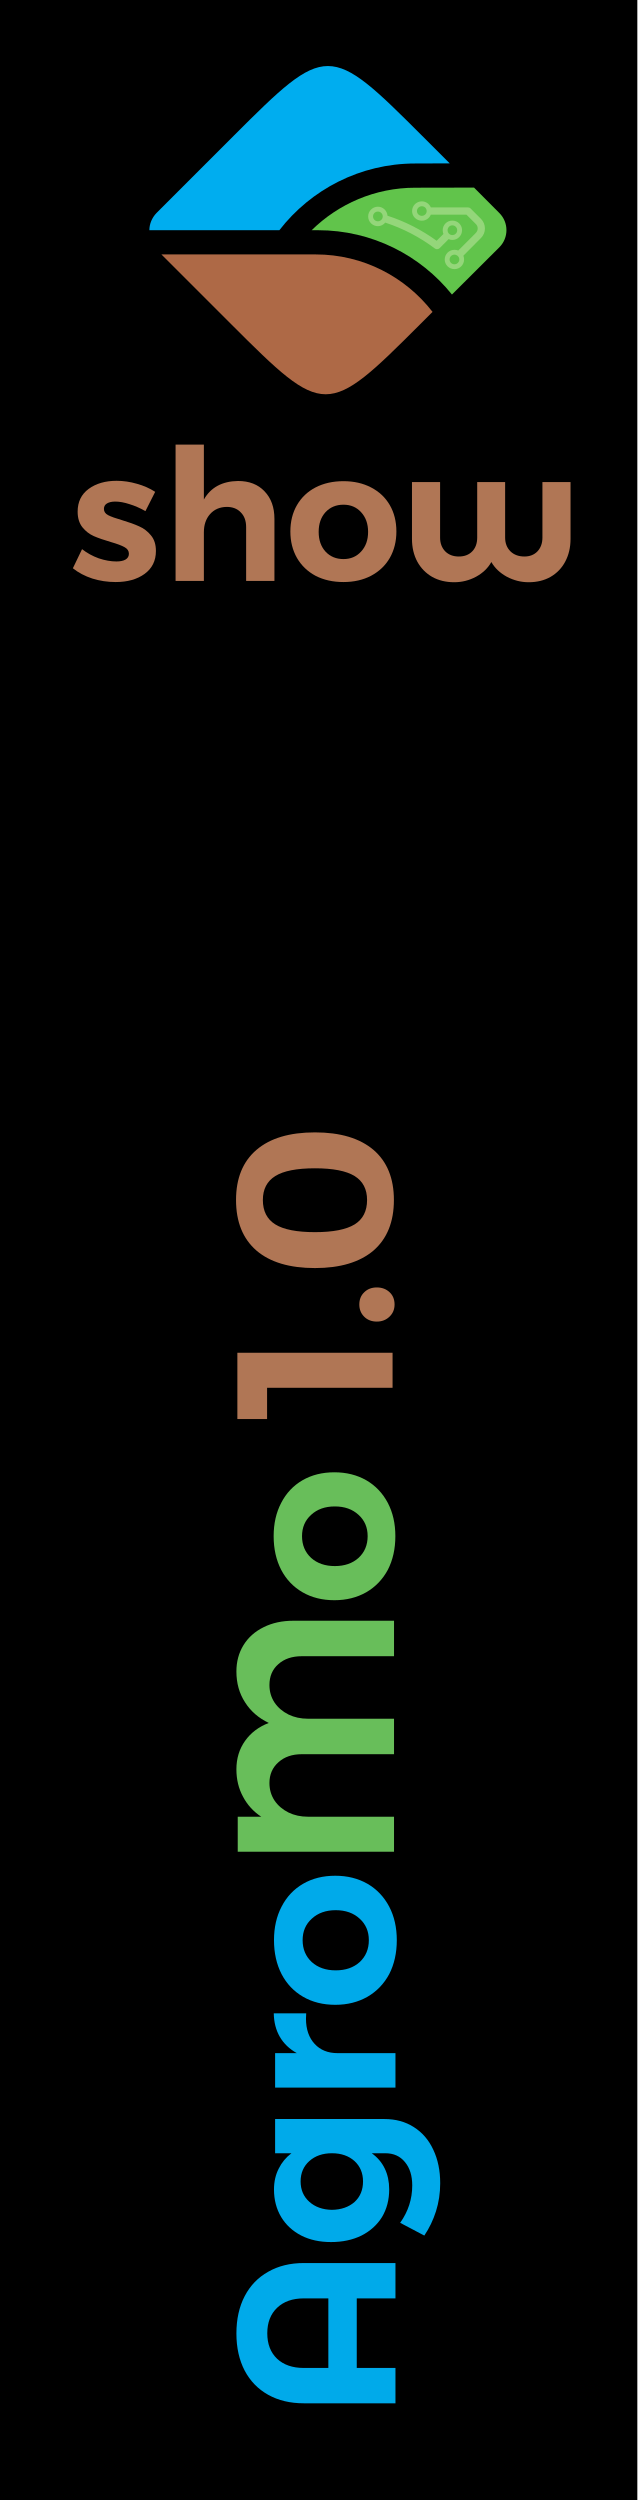
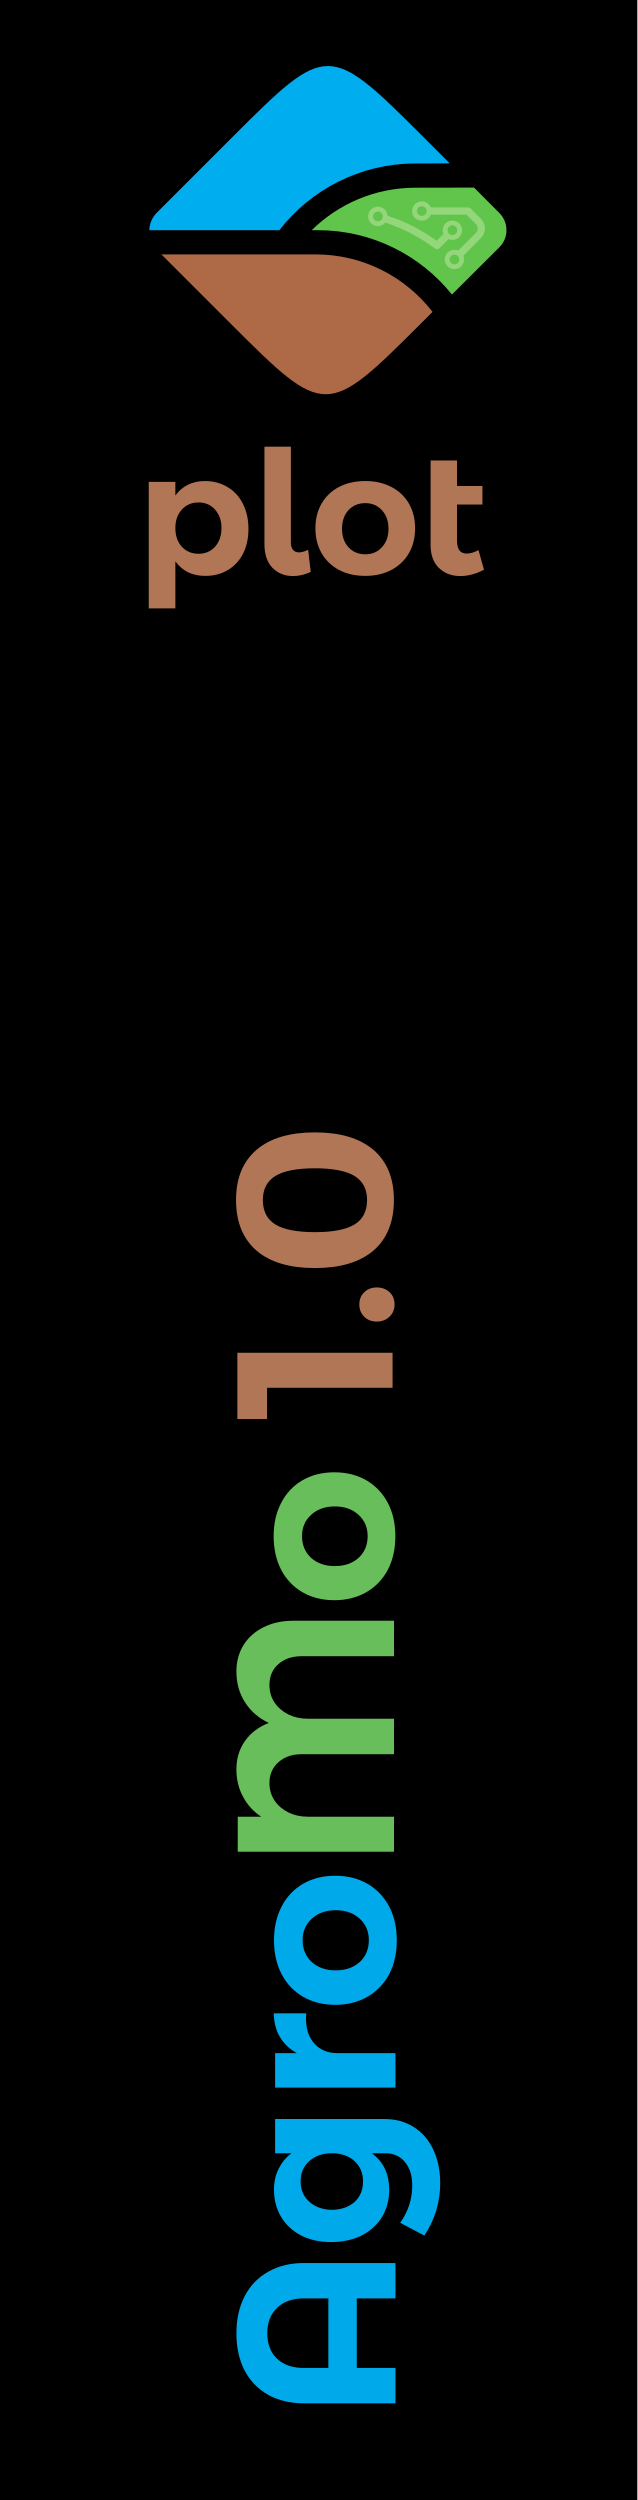
- <svg xmlns="http://www.w3.org/2000/svg" version="1.1" id="svg10" width="196.742" height="771.742" viewBox="0 0 196.742 771.742">
-   <defs id="defs14" />
-   <g id="g2824">
-     <rect y="1.871" x="1.871" height="768" width="193" id="rect20" style="opacity:1;fill:#000000;fill-opacity:1;stroke:#000000;stroke-width:3.742;stroke-miterlimit:4;stroke-dasharray:none;stroke-opacity:1" />
-     <g transform="translate(-252.1288,1.871238)" id="g1054">
-       <path d="m 349.595,76.669 h -47.639 l 21.621,21.621 c 28.73,28.73 29.463,28.73 58.193,0 l 3.884,-3.884 C 377.299,83.631 364.253,76.669 349.595,76.669 Z" style="fill:#ae6946;fill-rule:evenodd;stroke-width:0.763" id="path2" />
-       <path d="m 348.333,69.193 h 1.942 c 16.71,0 31.661,7.769 41.372,19.862 l 14.621,-14.585 c 2.932,-2.932 2.932,-7.659 0,-10.59 l -7.805,-7.842 -18.139,0.037 c -12.459,0 -23.746,5.02 -31.991,13.119 z" style="fill:#61c44b;fill-rule:evenodd;stroke-width:0.763" id="path4" />
-       <path d="m 390.952,48.562 -8.502,-8.502 c -28.73,-28.73 -29.463,-28.73 -58.193,0 l -23.819,23.819 c -1.429,1.503 -2.199,3.408 -2.199,5.314 h 40.127 c 9.711,-12.533 24.919,-20.595 41.959,-20.595 z" style="fill:#00adef;fill-rule:evenodd;stroke-width:0.763" id="path6" />
-       <path d="m 391.758,70.695 c -0.806,0 -1.466,-0.66 -1.466,-1.503 0,-0.806 0.66,-1.502 1.466,-1.502 0.843,0 1.502,0.696 1.502,1.502 0,0.843 -0.66,1.503 -1.502,1.503 z m -22.977,-4.251 c -0.843,0 -1.502,-0.696 -1.502,-1.502 0,-0.843 0.66,-1.503 1.502,-1.503 0.806,0 1.503,0.66 1.503,1.503 0,0.806 -0.696,1.502 -1.503,1.502 z m 22.977,-0.22 c -1.649,0 -2.968,1.319 -2.968,2.968 0,0.44 0.073,0.806 0.22,1.173 l -2.089,2.089 c -4.654,-3.371 -9.748,-5.973 -15.171,-7.732 -0.11,-1.539 -1.393,-2.785 -2.968,-2.785 -1.649,0 -3.005,1.356 -3.005,3.005 0,1.649 1.356,3.005 3.005,3.005 0.916,0 1.722,-0.44 2.272,-1.099 5.497,1.796 10.627,4.471 15.318,7.989 0.183,0.147 0.44,0.22 0.66,0.22 0.293,0 0.586,-0.11 0.806,-0.33 l 2.785,-2.785 c 0.33,0.183 0.733,0.257 1.136,0.257 1.686,0 3.005,-1.356 3.005,-3.005 0,-1.649 -1.319,-2.968 -3.005,-2.968 z" style="fill:#94d67a;fill-rule:evenodd;stroke-width:0.763" id="path8" />
-       <path d="m 392.417,79.71 c -0.843,0 -1.502,-0.66 -1.502,-1.466 0,-0.843 0.66,-1.503 1.502,-1.503 0.806,0 1.502,0.66 1.502,1.503 0,0.806 -0.696,1.466 -1.502,1.466 z M 382.34,64.759 c -0.806,0 -1.502,-0.66 -1.502,-1.466 0,-0.843 0.696,-1.503 1.502,-1.503 0.843,0 1.502,0.66 1.502,1.503 0,0.806 -0.66,1.466 -1.502,1.466 z m 18.249,0.916 -3.188,-3.188 c -0.22,-0.22 -0.513,-0.33 -0.806,-0.33 h -11.47 c -0.476,-1.099 -1.539,-1.869 -2.785,-1.869 -1.649,0 -3.005,1.319 -3.005,3.005 0,1.649 1.356,2.968 3.005,2.968 1.246,0 2.345,-0.77 2.785,-1.869 h 10.994 l 2.895,2.895 c 0.77,0.733 0.77,1.979 0,2.748 l -5.423,5.424 c -0.367,-0.147 -0.77,-0.22 -1.173,-0.22 -1.649,0 -3.005,1.319 -3.005,3.005 0,1.649 1.356,2.968 3.005,2.968 1.649,0 2.968,-1.319 2.968,-2.968 0,-0.44 -0.073,-0.843 -0.22,-1.173 l 5.423,-5.46 c 1.649,-1.612 1.649,-4.287 0,-5.937 z" style="fill:#94d67a;fill-rule:evenodd;stroke-width:0.763" id="path10" />
+ <svg xmlns="http://www.w3.org/2000/svg" width="52.055mm" height="204.19mm" viewBox="0 0 52.055 204.19" version="1.1" id="svg8">
+   <defs id="defs2" />
+   <g id="layer1" transform="translate(-69.97857,-42.20252)">
+     <rect y="42.698" x="70.474" height="203.2" width="51.065" id="rect20" style="opacity:1;fill:#000000;fill-opacity:1;stroke:#000000;stroke-width:0.99;stroke-miterlimit:4;stroke-dasharray:none;stroke-opacity:1" />
+     <path id="path2" style="fill:#ae6946;fill-rule:evenodd;stroke-width:0.202" d="M 95.767,62.983 H 83.162 l 5.72,5.72 c 7.601,7.601 7.795,7.601 15.397,0 l 1.028,-1.028 c -2.211,-2.851 -5.662,-4.693 -9.541,-4.693 z" />
+     <path id="path4" style="fill:#61c44b;fill-rule:evenodd;stroke-width:0.202" d="m 95.433,61.005 h 0.514 c 4.421,0 8.377,2.056 10.946,5.255 l 3.869,-3.859 c 0.776,-0.776 0.776,-2.026 0,-2.802 l -2.065,-2.075 -4.799,0.01 c -3.297,0 -6.283,1.328 -8.464,3.471 z" />
+     <path id="path6" style="fill:#00adef;fill-rule:evenodd;stroke-width:0.202" d="m 106.709,55.546 -2.249,-2.249 c -7.601,-7.601 -7.795,-7.601 -15.397,0 l -6.302,6.302 c -0.378,0.398 -0.582,0.902 -0.582,1.406 H 92.795 C 95.365,57.689 99.389,55.556 103.897,55.556 Z" />
+     <path id="path8" style="fill:#94d67a;fill-rule:evenodd;stroke-width:0.202" d="m 106.922,61.402 c -0.213,0 -0.388,-0.175 -0.388,-0.398 0,-0.213 0.175,-0.398 0.388,-0.398 0.223,0 0.398,0.184 0.398,0.398 0,0.223 -0.175,0.398 -0.398,0.398 z m -6.079,-1.125 c -0.223,0 -0.398,-0.184 -0.398,-0.398 0,-0.223 0.175,-0.398 0.398,-0.398 0.213,0 0.398,0.175 0.398,0.398 0,0.213 -0.184,0.398 -0.398,0.398 z m 6.079,-0.058 c -0.436,0 -0.785,0.349 -0.785,0.785 0,0.116 0.019,0.213 0.058,0.31 l -0.553,0.553 c -1.231,-0.892 -2.579,-1.58 -4.014,-2.046 -0.029,-0.407 -0.368,-0.737 -0.785,-0.737 -0.436,0 -0.795,0.359 -0.795,0.795 0,0.436 0.359,0.795 0.795,0.795 0.242,0 0.456,-0.116 0.601,-0.291 1.454,0.475 2.812,1.183 4.053,2.114 0.049,0.039 0.116,0.058 0.175,0.058 0.078,0 0.155,-0.029 0.213,-0.087 l 0.737,-0.737 c 0.087,0.048 0.194,0.068 0.301,0.068 0.446,0 0.795,-0.359 0.795,-0.795 0,-0.436 -0.349,-0.785 -0.795,-0.785 z" />
+     <path id="path10" style="fill:#94d67a;fill-rule:evenodd;stroke-width:0.202" d="m 107.097,63.788 c -0.223,0 -0.398,-0.175 -0.398,-0.388 0,-0.223 0.175,-0.398 0.398,-0.398 0.213,0 0.398,0.175 0.398,0.398 0,0.213 -0.184,0.388 -0.398,0.388 z m -2.666,-3.956 c -0.213,0 -0.398,-0.175 -0.398,-0.388 0,-0.223 0.184,-0.398 0.398,-0.398 0.223,0 0.398,0.175 0.398,0.398 0,0.213 -0.175,0.388 -0.398,0.388 z m 4.828,0.242 -0.844,-0.844 c -0.058,-0.058 -0.136,-0.087 -0.213,-0.087 h -3.035 c -0.126,-0.291 -0.407,-0.494 -0.737,-0.494 -0.436,0 -0.795,0.349 -0.795,0.795 0,0.436 0.359,0.785 0.795,0.785 0.33,0 0.621,-0.204 0.737,-0.494 h 2.909 l 0.766,0.766 c 0.204,0.194 0.204,0.524 0,0.727 l -1.435,1.435 c -0.097,-0.039 -0.204,-0.058 -0.31,-0.058 -0.436,0 -0.795,0.349 -0.795,0.795 0,0.436 0.359,0.785 0.795,0.785 0.436,0 0.785,-0.349 0.785,-0.785 0,-0.116 -0.019,-0.223 -0.058,-0.31 l 1.435,-1.445 c 0.436,-0.427 0.436,-1.134 0,-1.571 z" />
+     <g aria-label="Agro" transform="matrix(0,-0.2645833,0.2645833,0,3.269495,42.69762)" style="font-style:normal;font-variant:normal;font-weight:normal;font-stretch:normal;font-size:69.055px;line-height:1.25;font-family:'Montserrat Alternates';-inkscape-font-specification:'Montserrat Alternates';letter-spacing:0px;word-spacing:0px;fill:#00aaea;fill-opacity:1;stroke:none;stroke-width:1.726" id="text1000">
+       <path d="m -740.02,345.893 q 0,-6.284 2.624,-10.98 2.624,-4.696 7.458,-7.251 4.903,-2.555 11.463,-2.555 6.629,0 11.532,2.555 4.903,2.555 7.527,7.251 2.693,4.696 2.693,10.98 v 28.313 h -10.911 V 362.26 h -21.476 v 11.947 h -10.911 z m 32.387,0 q 0,-5.179 -2.9,-8.218 -2.9,-3.038 -7.872,-3.038 -4.972,0 -7.872,3.038 -2.831,3.038 -2.831,8.218 v 7.596 h 21.476 z" style="fill:#00aaea;fill-opacity:1;stroke-width:1.726" id="path1056" />
+       <path d="m -652.264,337.054 v 33.699 q 0,5.248 -2.486,9.115 -2.486,3.936 -6.975,6.008 -4.489,2.141 -10.358,2.141 -4.558,0 -8.701,-1.312 -4.074,-1.312 -7.458,-3.591 l 3.936,-7.458 q 5.248,3.729 11.532,3.729 4.558,0 7.251,-2.279 2.693,-2.21 2.693,-6.008 v -4.212 q -1.864,2.624 -4.696,4.005 -2.831,1.381 -6.491,1.381 -4.765,0 -8.494,-2.21 -3.66,-2.279 -5.732,-6.353 -2.003,-4.074 -2.003,-9.392 0,-5.248 2.003,-9.184 2.072,-4.005 5.732,-6.215 3.729,-2.21 8.494,-2.21 3.591,0 6.422,1.45 2.831,1.381 4.765,3.936 v -5.041 z m -19.266,27.139 q 3.867,0 6.284,-2.624 2.417,-2.693 2.417,-6.975 0,-4.281 -2.417,-6.975 -2.417,-2.693 -6.284,-2.693 -3.867,0 -6.284,2.693 -2.417,2.693 -2.486,6.975 0.069,4.281 2.417,6.975 2.417,2.624 6.353,2.624 z" style="fill:#00aaea;fill-opacity:1;stroke-width:1.726" id="path1058" />
+       <path d="m -631.925,343.753 q 1.934,-3.453 5.041,-5.248 3.107,-1.795 7.251,-1.865 v 10.013 q -0.552,-0.069 -1.657,-0.069 -4.903,0 -7.803,2.693 -2.831,2.624 -2.831,7.044 v 17.885 h -10.634 v -37.152 h 10.634 z" style="fill:#00aaea;fill-opacity:1;stroke-width:1.726" id="path1060" />
+       <path d="m -597.051,336.709 q 5.87,0 10.358,2.348 4.558,2.348 7.044,6.629 2.486,4.281 2.486,9.944 0,5.593 -2.486,9.944 -2.486,4.281 -7.044,6.698 -4.489,2.348 -10.358,2.348 -5.939,0 -10.496,-2.348 -4.489,-2.417 -6.975,-6.698 -2.486,-4.35 -2.486,-9.944 0,-5.663 2.486,-9.944 2.486,-4.281 6.975,-6.629 4.558,-2.348 10.496,-2.348 z m 0,8.839 q -4.143,0 -6.767,2.831 -2.555,2.831 -2.555,7.389 0,4.558 2.555,7.389 2.624,2.831 6.767,2.831 4.074,0 6.629,-2.831 2.624,-2.831 2.624,-7.389 0,-4.558 -2.624,-7.389 -2.555,-2.831 -6.629,-2.831 z" style="fill:#00aaea;fill-opacity:1;stroke-width:1.726" id="path1062" />
    </g>
-     <g transform="translate(-252.1288,1.871238)" id="g1047">
-       <g id="text1000" style="font-style:normal;font-variant:normal;font-weight:normal;font-stretch:normal;font-size:69.055px;line-height:1.25;font-family:'Montserrat Alternates';-inkscape-font-specification:'Montserrat Alternates';letter-spacing:0px;word-spacing:0px;fill:#00aaea;fill-opacity:1;stroke:none;stroke-width:1.726" transform="rotate(-90)" aria-label="Agro">
-         <path id="path1056" style="fill:#00aaea;fill-opacity:1;stroke-width:1.726" d="m -740.02,345.893 q 0,-6.284 2.624,-10.98 2.624,-4.696 7.458,-7.251 4.903,-2.555 11.463,-2.555 6.629,0 11.532,2.555 4.903,2.555 7.527,7.251 2.693,4.696 2.693,10.98 v 28.313 h -10.911 V 362.26 h -21.476 v 11.947 h -10.911 z m 32.387,0 q 0,-5.179 -2.9,-8.218 -2.9,-3.038 -7.872,-3.038 -4.972,0 -7.872,3.038 -2.831,3.038 -2.831,8.218 v 7.596 h 21.476 z" />
-         <path id="path1058" style="fill:#00aaea;fill-opacity:1;stroke-width:1.726" d="m -652.264,337.054 v 33.699 q 0,5.248 -2.486,9.115 -2.486,3.936 -6.975,6.008 -4.489,2.141 -10.358,2.141 -4.558,0 -8.701,-1.312 -4.074,-1.312 -7.458,-3.591 l 3.936,-7.458 q 5.248,3.729 11.532,3.729 4.558,0 7.251,-2.279 2.693,-2.21 2.693,-6.008 v -4.212 q -1.864,2.624 -4.696,4.005 -2.831,1.381 -6.491,1.381 -4.765,0 -8.494,-2.21 -3.66,-2.279 -5.732,-6.353 -2.003,-4.074 -2.003,-9.392 0,-5.248 2.003,-9.184 2.072,-4.005 5.732,-6.215 3.729,-2.21 8.494,-2.21 3.591,0 6.422,1.45 2.831,1.381 4.765,3.936 v -5.041 z m -19.266,27.139 q 3.867,0 6.284,-2.624 2.417,-2.693 2.417,-6.975 0,-4.281 -2.417,-6.975 -2.417,-2.693 -6.284,-2.693 -3.867,0 -6.284,2.693 -2.417,2.693 -2.486,6.975 0.069,4.281 2.417,6.975 2.417,2.624 6.353,2.624 z" />
-         <path id="path1060" style="fill:#00aaea;fill-opacity:1;stroke-width:1.726" d="m -631.925,343.753 q 1.934,-3.453 5.041,-5.248 3.107,-1.795 7.251,-1.865 v 10.013 q -0.552,-0.069 -1.657,-0.069 -4.903,0 -7.803,2.693 -2.831,2.624 -2.831,7.044 v 17.885 h -10.634 v -37.152 h 10.634 z" />
-         <path id="path1062" style="fill:#00aaea;fill-opacity:1;stroke-width:1.726" d="m -597.051,336.709 q 5.87,0 10.358,2.348 4.558,2.348 7.044,6.629 2.486,4.281 2.486,9.944 0,5.593 -2.486,9.944 -2.486,4.281 -7.044,6.698 -4.489,2.348 -10.358,2.348 -5.939,0 -10.496,-2.348 -4.489,-2.417 -6.975,-6.698 -2.486,-4.35 -2.486,-9.944 0,-5.663 2.486,-9.944 2.486,-4.281 6.975,-6.629 4.558,-2.348 10.496,-2.348 z m 0,8.839 q -4.143,0 -6.767,2.831 -2.555,2.831 -2.555,7.389 0,4.558 2.555,7.389 2.624,2.831 6.767,2.831 4.074,0 6.629,-2.831 2.624,-2.831 2.624,-7.389 0,-4.558 -2.624,-7.389 -2.555,-2.831 -6.629,-2.831 z" />
-       </g>
-       <g id="text1005" style="font-style:normal;font-variant:normal;font-weight:normal;font-stretch:normal;font-size:68.436px;line-height:1.25;font-family:'Montserrat Alternates';-inkscape-font-specification:'Montserrat Alternates';letter-spacing:0px;word-spacing:0px;fill:#68be5a;fill-opacity:1;stroke:none;stroke-width:1.711" transform="rotate(-90)" aria-label="Mo">
-         <path id="path1065" style="fill:#68be5a;fill-opacity:1;stroke-width:1.711" d="m -514.118,325.106 q 4.585,0 8.144,2.19 3.559,2.19 5.543,6.228 1.985,3.969 1.985,9.17 v 31.07 h -10.95 v -28.469 q 0,-4.517 -2.464,-7.254 -2.395,-2.737 -6.433,-2.737 -3.011,0 -5.406,1.574 -2.327,1.574 -3.696,4.311 -1.3,2.669 -1.3,6.022 v 26.553 h -10.95 v -28.469 q 0,-4.448 -2.464,-7.186 -2.464,-2.806 -6.433,-2.806 -3.011,0 -5.406,1.574 -2.327,1.574 -3.696,4.311 -1.3,2.669 -1.3,6.022 v 26.553 h -10.813 v -48.247 h 10.813 v 7.254 q 2.395,-3.627 6.159,-5.612 3.764,-2.053 8.486,-2.053 4.996,0 8.76,2.669 3.764,2.669 5.543,7.323 2.258,-4.722 6.365,-7.323 4.106,-2.669 9.513,-2.669 z" />
-         <path id="path1067" style="fill:#68be5a;fill-opacity:1;stroke-width:1.711" d="m -472.331,336.603 q 5.817,0 10.265,2.327 4.517,2.327 6.98,6.57 2.464,4.243 2.464,9.855 0,5.543 -2.464,9.855 -2.464,4.243 -6.98,6.638 -4.448,2.327 -10.265,2.327 -5.885,0 -10.402,-2.327 -4.448,-2.395 -6.912,-6.638 -2.464,-4.311 -2.464,-9.855 0,-5.612 2.464,-9.855 2.464,-4.243 6.912,-6.57 4.517,-2.327 10.402,-2.327 z m 0,8.76 q -4.106,0 -6.707,2.806 -2.532,2.806 -2.532,7.323 0,4.517 2.532,7.323 2.601,2.806 6.707,2.806 4.038,0 6.57,-2.806 2.601,-2.806 2.601,-7.323 0,-4.517 -2.601,-7.323 -2.532,-2.806 -6.57,-2.806 z" />
-       </g>
-       <g id="text1009" style="font-style:normal;font-variant:normal;font-weight:normal;font-stretch:normal;font-size:68.443px;line-height:1.25;font-family:'Montserrat Alternates';-inkscape-font-specification:'Montserrat Alternates';letter-spacing:0px;word-spacing:0px;fill:#b07655;fill-opacity:1;stroke:none;stroke-width:1.711" transform="rotate(-90)" aria-label="1.0">
-         <path id="path1070" style="fill:#b07655;fill-opacity:1;stroke-width:1.711" d="m -436.183,325.403 h 20.464 v 47.91 h -10.814 v -38.738 h -9.65 z" />
-         <path id="path1072" style="fill:#b07655;fill-opacity:1;stroke-width:1.711" d="m -400.827,363.047 q 2.327,0 3.764,1.506 1.506,1.506 1.506,3.901 0,2.395 -1.506,3.97 -1.437,1.506 -3.764,1.506 -2.259,0 -3.764,-1.574 -1.506,-1.574 -1.506,-3.901 0,-2.395 1.506,-3.901 1.506,-1.506 3.764,-1.506 z" />
-         <path id="path1074" style="fill:#b07655;fill-opacity:1;stroke-width:1.711" d="m -368.565,324.992 q 10.061,0 15.468,6.297 5.407,6.297 5.407,18.069 0,11.704 -5.407,18.069 -5.407,6.297 -15.468,6.297 -10.13,0 -15.605,-6.297 -5.407,-6.365 -5.407,-18.069 0,-11.772 5.407,-18.069 5.475,-6.297 15.605,-6.297 z m 0,8.282 q -5.133,0 -7.529,3.833 -2.395,3.833 -2.395,12.251 0,8.35 2.395,12.251 2.395,3.833 7.529,3.833 4.996,0 7.392,-3.833 2.395,-3.901 2.395,-12.251 0,-8.418 -2.395,-12.251 -2.395,-3.833 -7.392,-3.833 z" />
-       </g>
+     <g aria-label="Mo" transform="matrix(0,-0.2645833,0.2645833,0,3.269495,42.69762)" style="font-style:normal;font-variant:normal;font-weight:normal;font-stretch:normal;font-size:68.436px;line-height:1.25;font-family:'Montserrat Alternates';-inkscape-font-specification:'Montserrat Alternates';letter-spacing:0px;word-spacing:0px;fill:#68be5a;fill-opacity:1;stroke:none;stroke-width:1.711" id="text1005">
+       <path d="m -514.118,325.106 q 4.585,0 8.144,2.19 3.559,2.19 5.543,6.228 1.985,3.969 1.985,9.17 v 31.07 h -10.95 v -28.469 q 0,-4.517 -2.464,-7.254 -2.395,-2.737 -6.433,-2.737 -3.011,0 -5.406,1.574 -2.327,1.574 -3.696,4.311 -1.3,2.669 -1.3,6.022 v 26.553 h -10.95 v -28.469 q 0,-4.448 -2.464,-7.186 -2.464,-2.806 -6.433,-2.806 -3.011,0 -5.406,1.574 -2.327,1.574 -3.696,4.311 -1.3,2.669 -1.3,6.022 v 26.553 h -10.813 v -48.247 h 10.813 v 7.254 q 2.395,-3.627 6.159,-5.612 3.764,-2.053 8.486,-2.053 4.996,0 8.76,2.669 3.764,2.669 5.543,7.323 2.258,-4.722 6.365,-7.323 4.106,-2.669 9.513,-2.669 z" style="fill:#68be5a;fill-opacity:1;stroke-width:1.711" id="path1065" />
+       <path d="m -472.331,336.603 q 5.817,0 10.265,2.327 4.517,2.327 6.98,6.57 2.464,4.243 2.464,9.855 0,5.543 -2.464,9.855 -2.464,4.243 -6.98,6.638 -4.448,2.327 -10.265,2.327 -5.885,0 -10.402,-2.327 -4.448,-2.395 -6.912,-6.638 -2.464,-4.311 -2.464,-9.855 0,-5.612 2.464,-9.855 2.464,-4.243 6.912,-6.57 4.517,-2.327 10.402,-2.327 z m 0,8.76 q -4.106,0 -6.707,2.806 -2.532,2.806 -2.532,7.323 0,4.517 2.532,7.323 2.601,2.806 6.707,2.806 4.038,0 6.57,-2.806 2.601,-2.806 2.601,-7.323 0,-4.517 -2.601,-7.323 -2.532,-2.806 -6.57,-2.806 z" style="fill:#68be5a;fill-opacity:1;stroke-width:1.711" id="path1067" />
    </g>
-     <g id="text2220" style="font-style:normal;font-variant:normal;font-weight:normal;font-stretch:normal;font-size:56.718px;line-height:1.25;font-family:'Montserrat Alternates';-inkscape-font-specification:'Montserrat Alternates';letter-spacing:0px;word-spacing:0px;fill:#b07655;fill-opacity:1;stroke:none;stroke-width:1.418" aria-label="show">
-       <path id="path2790" style="stroke-width:1.418" d="m 44.897,157.783 q -2.496,-1.418 -4.934,-2.155 -2.439,-0.794 -4.367,-0.794 -1.588,0 -2.552,0.567 -0.964,0.567 -0.964,1.702 0,1.248 1.305,1.928 1.305,0.681 4.254,1.531 3.233,0.964 5.331,1.928 2.099,0.907 3.63,2.779 1.531,1.815 1.531,4.821 0,4.537 -3.517,7.09 -3.46,2.496 -8.905,2.496 -3.743,0 -7.203,-1.078 -3.46,-1.134 -6.012,-3.176 l 2.836,-5.899 q 2.325,1.815 5.161,2.836 2.893,0.964 5.445,0.964 1.758,0 2.779,-0.567 1.078,-0.624 1.078,-1.815 0,-1.305 -1.361,-2.042 -1.305,-0.737 -4.254,-1.588 -3.119,-0.907 -5.218,-1.815 -2.042,-0.907 -3.517,-2.722 -1.475,-1.872 -1.475,-4.821 0,-4.537 3.403,-7.033 3.403,-2.496 8.621,-2.496 3.119,0 6.239,0.907 3.119,0.851 5.672,2.496 z" />
-       <path id="path2792" style="stroke-width:1.418" d="m 73.486,148.481 q 5.161,0 8.167,3.176 3.063,3.176 3.063,8.508 v 19.171 H 75.981 V 162.717 q 0,-2.893 -1.645,-4.537 -1.588,-1.702 -4.367,-1.702 -3.233,0.057 -5.161,2.269 -1.872,2.155 -1.872,5.558 v 15.03 h -8.735 v -42.085 h 8.735 v 16.959 q 3.176,-5.615 10.55,-5.729 z" />
-       <path id="path2794" style="stroke-width:1.418" d="m 106.029,148.538 q 4.821,0 8.508,1.928 3.743,1.928 5.785,5.445 2.042,3.517 2.042,8.167 0,4.594 -2.042,8.167 -2.042,3.517 -5.785,5.502 -3.687,1.928 -8.508,1.928 -4.878,0 -8.621,-1.928 -3.687,-1.985 -5.729,-5.502 -2.042,-3.573 -2.042,-8.167 0,-4.651 2.042,-8.167 2.042,-3.517 5.729,-5.445 3.743,-1.928 8.621,-1.928 z m 0,7.26 q -3.403,0 -5.558,2.325 -2.099,2.325 -2.099,6.069 0,3.743 2.099,6.069 2.155,2.325 5.558,2.325 3.346,0 5.445,-2.325 2.155,-2.325 2.155,-6.069 0,-3.743 -2.155,-6.069 -2.099,-2.325 -5.445,-2.325 z" />
-       <path id="path2796" style="stroke-width:1.418" d="m 176.122,166.347 q 0,3.97 -1.645,7.033 -1.588,3.006 -4.537,4.708 -2.893,1.645 -6.749,1.645 -3.517,0 -6.749,-1.702 -3.176,-1.758 -4.764,-4.537 -1.531,2.779 -4.708,4.537 -3.176,1.702 -6.749,1.702 -3.857,0 -6.806,-1.645 -2.949,-1.702 -4.594,-4.708 -1.645,-3.063 -1.645,-7.033 v -17.526 h 8.678 v 17.129 q 0,2.609 1.588,4.254 1.588,1.588 4.197,1.588 2.609,0 4.14,-1.588 1.531,-1.588 1.531,-4.254 v -17.129 h 8.621 v 17.129 q 0,2.609 1.645,4.254 1.645,1.588 4.311,1.588 2.496,0 4.027,-1.588 1.531,-1.645 1.531,-4.254 v -17.129 h 8.678 z" />
+     <g aria-label="1.0" transform="matrix(0,-0.2645833,0.2645833,0,3.269495,42.69762)" style="font-style:normal;font-variant:normal;font-weight:normal;font-stretch:normal;font-size:68.443px;line-height:1.25;font-family:'Montserrat Alternates';-inkscape-font-specification:'Montserrat Alternates';letter-spacing:0px;word-spacing:0px;fill:#b07655;fill-opacity:1;stroke:none;stroke-width:1.711" id="text1009">
+       <path d="m -436.183,325.403 h 20.464 v 47.91 h -10.814 v -38.738 h -9.65 z" style="fill:#b07655;fill-opacity:1;stroke-width:1.711" id="path1070" />
+       <path d="m -400.827,363.047 q 2.327,0 3.764,1.506 1.506,1.506 1.506,3.901 0,2.395 -1.506,3.97 -1.437,1.506 -3.764,1.506 -2.259,0 -3.764,-1.574 -1.506,-1.574 -1.506,-3.901 0,-2.395 1.506,-3.901 1.506,-1.506 3.764,-1.506 z" style="fill:#b07655;fill-opacity:1;stroke-width:1.711" id="path1072" />
+       <path d="m -368.565,324.992 q 10.061,0 15.468,6.297 5.407,6.297 5.407,18.069 0,11.704 -5.407,18.069 -5.407,6.297 -15.468,6.297 -10.13,0 -15.605,-6.297 -5.407,-6.365 -5.407,-18.069 0,-11.772 5.407,-18.069 5.475,-6.297 15.605,-6.297 z m 0,8.282 q -5.133,0 -7.529,3.833 -2.395,3.833 -2.395,12.251 0,8.35 2.395,12.251 2.395,3.833 7.529,3.833 4.996,0 7.392,-3.833 2.395,-3.901 2.395,-12.251 0,-8.418 -2.395,-12.251 -2.395,-3.833 -7.392,-3.833 z" style="fill:#b07655;fill-opacity:1;stroke-width:1.711" id="path1074" />
    </g>
+     <path d="m 86.7,81.491 q 1.058,0 1.863,0.494 0.818,0.48 1.256,1.369 0.452,0.889 0.452,2.046 0,1.143 -0.437,2.018 -0.437,0.861 -1.242,1.341 -0.79,0.48 -1.849,0.48 -0.79,0 -1.411,-0.296 -0.607,-0.31 -1.03,-0.889 v 3.838 H 82.128 V 81.562 h 2.173 v 1.115 q 0.409,-0.579 1.016,-0.875 0.621,-0.31 1.383,-0.31 z m -0.508,5.941 q 0.833,0 1.355,-0.579 0.522,-0.593 0.522,-1.524 0,-0.917 -0.522,-1.496 -0.522,-0.593 -1.355,-0.593 -0.833,0 -1.369,0.593 -0.522,0.579 -0.522,1.496 0,0.945 0.522,1.524 0.536,0.579 1.369,0.579 z" style="font-style:normal;font-variant:normal;font-weight:normal;font-stretch:normal;font-size:53.333px;line-height:1.25;font-family:'Montserrat Alternates';-inkscape-font-specification:'Montserrat Alternates';letter-spacing:0px;word-spacing:0px;fill:#b07655;fill-opacity:1;stroke:none;stroke-width:0.265" id="path904" />
+     <path d="m 93.735,86.501 q 0,0.409 0.183,0.621 0.183,0.198 0.494,0.198 0.282,0 0.734,-0.212 l 0.212,1.806 q -0.72,0.339 -1.439,0.339 -1.016,0 -1.679,-0.663 -0.663,-0.677 -0.663,-1.947 v -7.959 h 2.159 z" style="font-style:normal;font-variant:normal;font-weight:normal;font-stretch:normal;font-size:53.333px;line-height:1.25;font-family:'Montserrat Alternates';-inkscape-font-specification:'Montserrat Alternates';letter-spacing:0px;word-spacing:0px;fill:#b07655;fill-opacity:1;stroke:none;stroke-width:0.265" id="path906" />
+     <path d="m 99.818,81.491 q 1.199,0 2.117,0.48 0.931,0.48 1.439,1.355 0.508,0.875 0.508,2.032 0,1.143 -0.508,2.032 -0.508,0.875 -1.439,1.369 -0.917,0.48 -2.117,0.48 -1.214,0 -2.145,-0.48 -0.917,-0.494 -1.425,-1.369 -0.508,-0.889 -0.508,-2.032 0,-1.157 0.508,-2.032 0.508,-0.875 1.425,-1.355 0.931,-0.48 2.145,-0.48 z m 0,1.806 q -0.847,0 -1.383,0.579 -0.522,0.579 -0.522,1.51 0,0.931 0.522,1.51 0.536,0.579 1.383,0.579 0.833,0 1.355,-0.579 0.536,-0.579 0.536,-1.51 0,-0.931 -0.536,-1.51 -0.522,-0.579 -1.355,-0.579 z" style="font-style:normal;font-variant:normal;font-weight:normal;font-stretch:normal;font-size:53.333px;line-height:1.25;font-family:'Montserrat Alternates';-inkscape-font-specification:'Montserrat Alternates';letter-spacing:0px;word-spacing:0px;fill:#b07655;fill-opacity:1;stroke:none;stroke-width:0.265" id="path908" />
+     <path d="m 109.509,88.73 q -0.423,0.24 -0.931,0.381 -0.508,0.141 -1.002,0.141 -1.072,0 -1.75,-0.663 -0.677,-0.663 -0.677,-1.849 v -6.929 h 2.159 v 2.088 h 2.074 v 1.51 h -2.074 v 2.963 q 0,0.522 0.198,0.79 0.212,0.254 0.579,0.254 0.452,0 0.974,-0.282 z" style="font-style:normal;font-variant:normal;font-weight:normal;font-stretch:normal;font-size:53.333px;line-height:1.25;font-family:'Montserrat Alternates';-inkscape-font-specification:'Montserrat Alternates';letter-spacing:0px;word-spacing:0px;fill:#b07655;fill-opacity:1;stroke:none;stroke-width:0.265" id="path910" />
  </g>
</svg>
